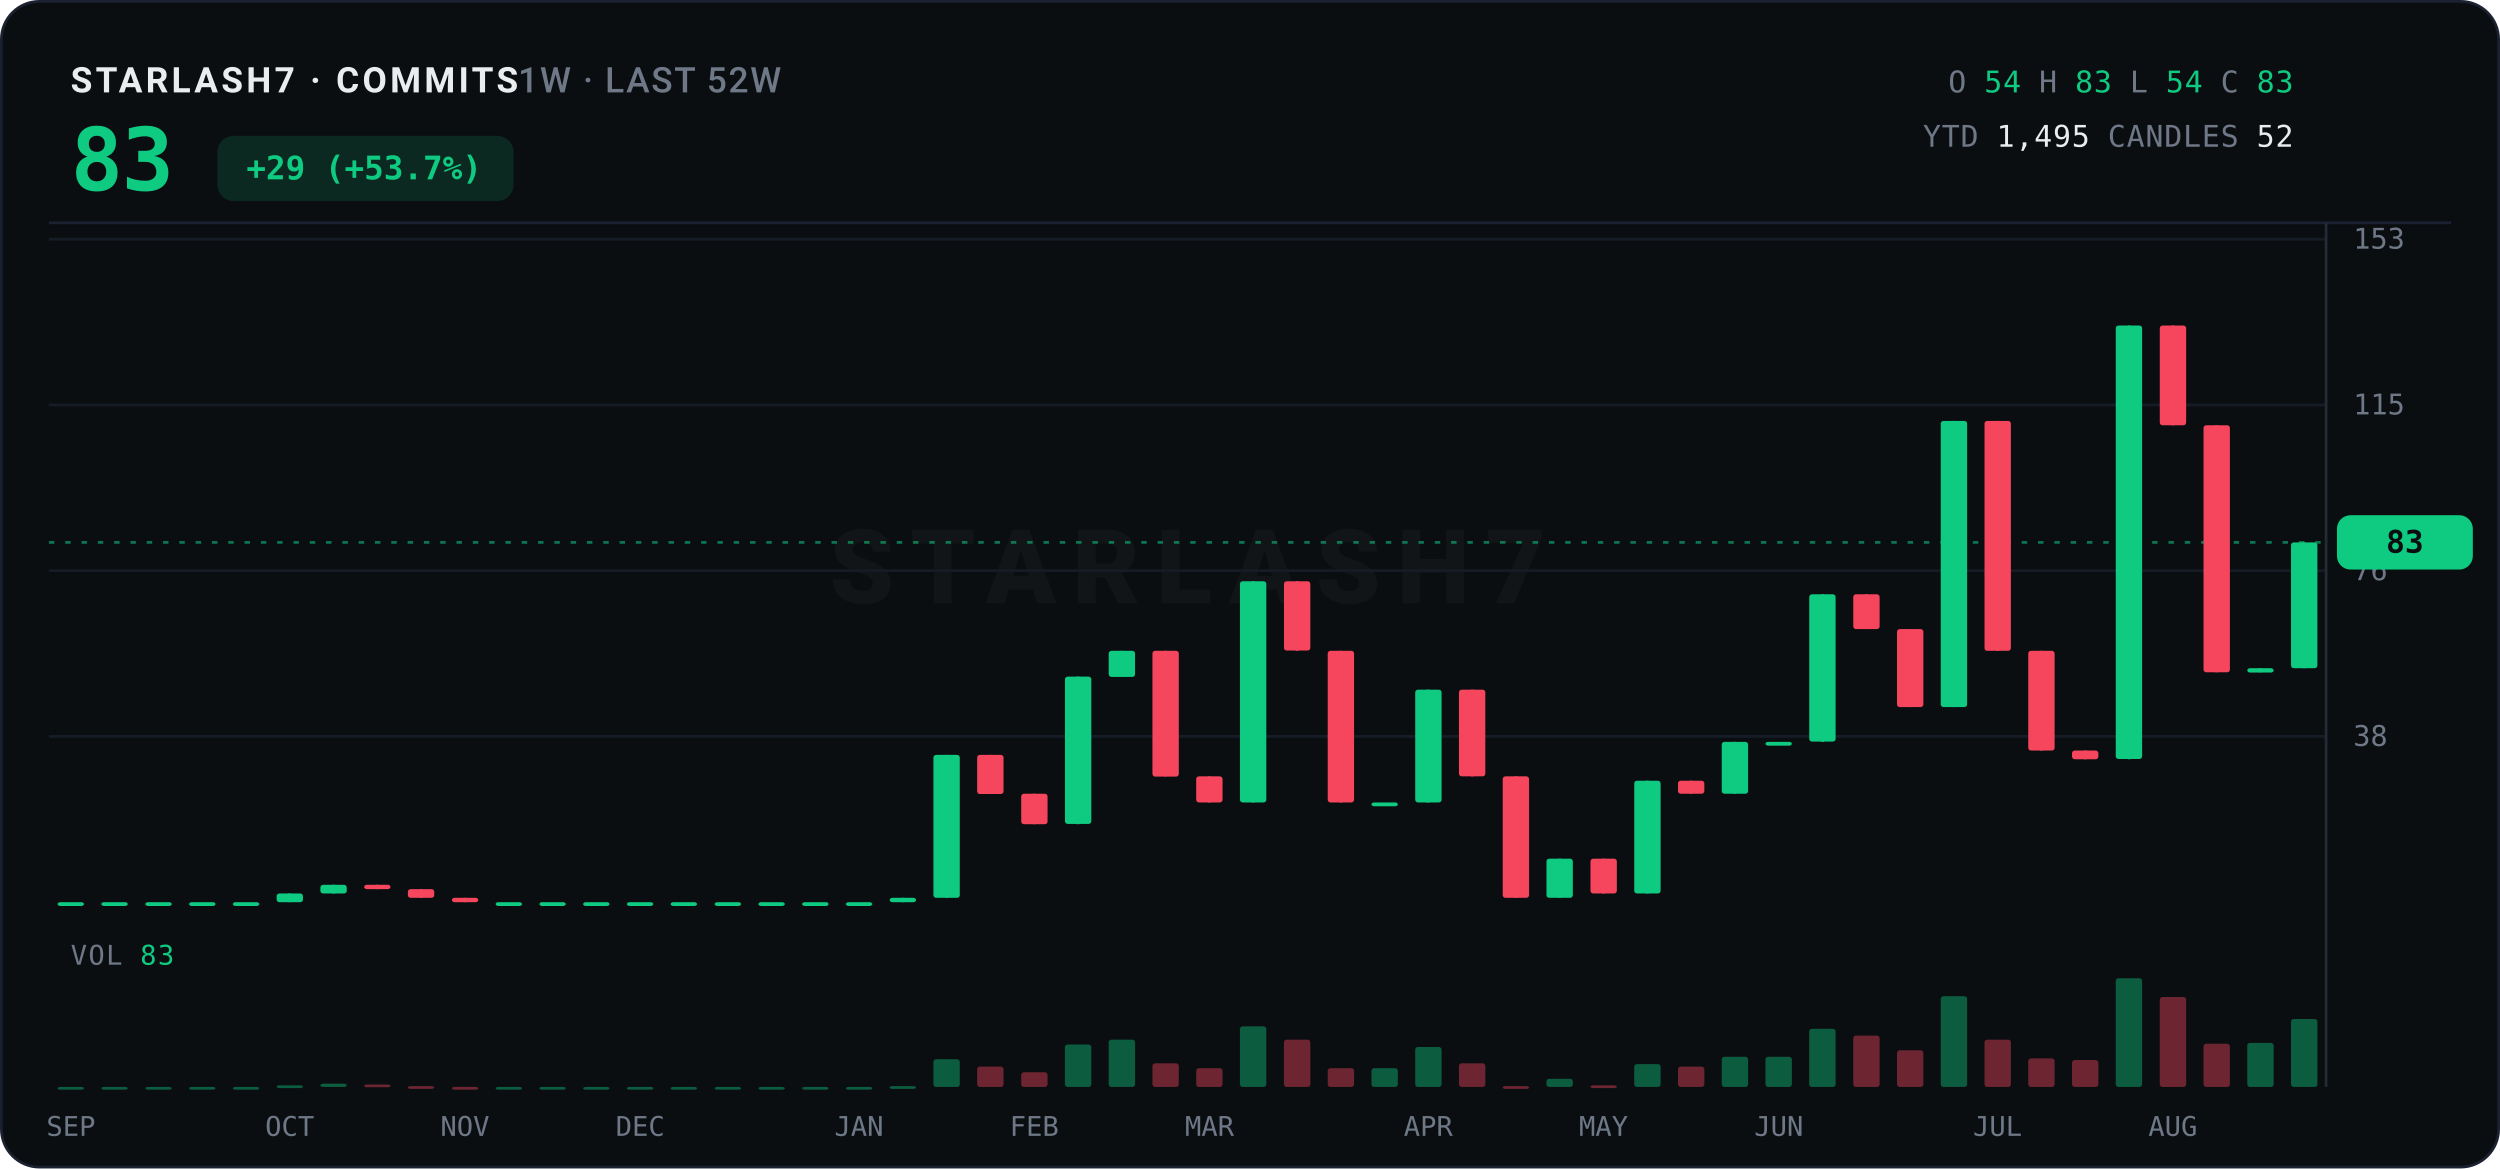
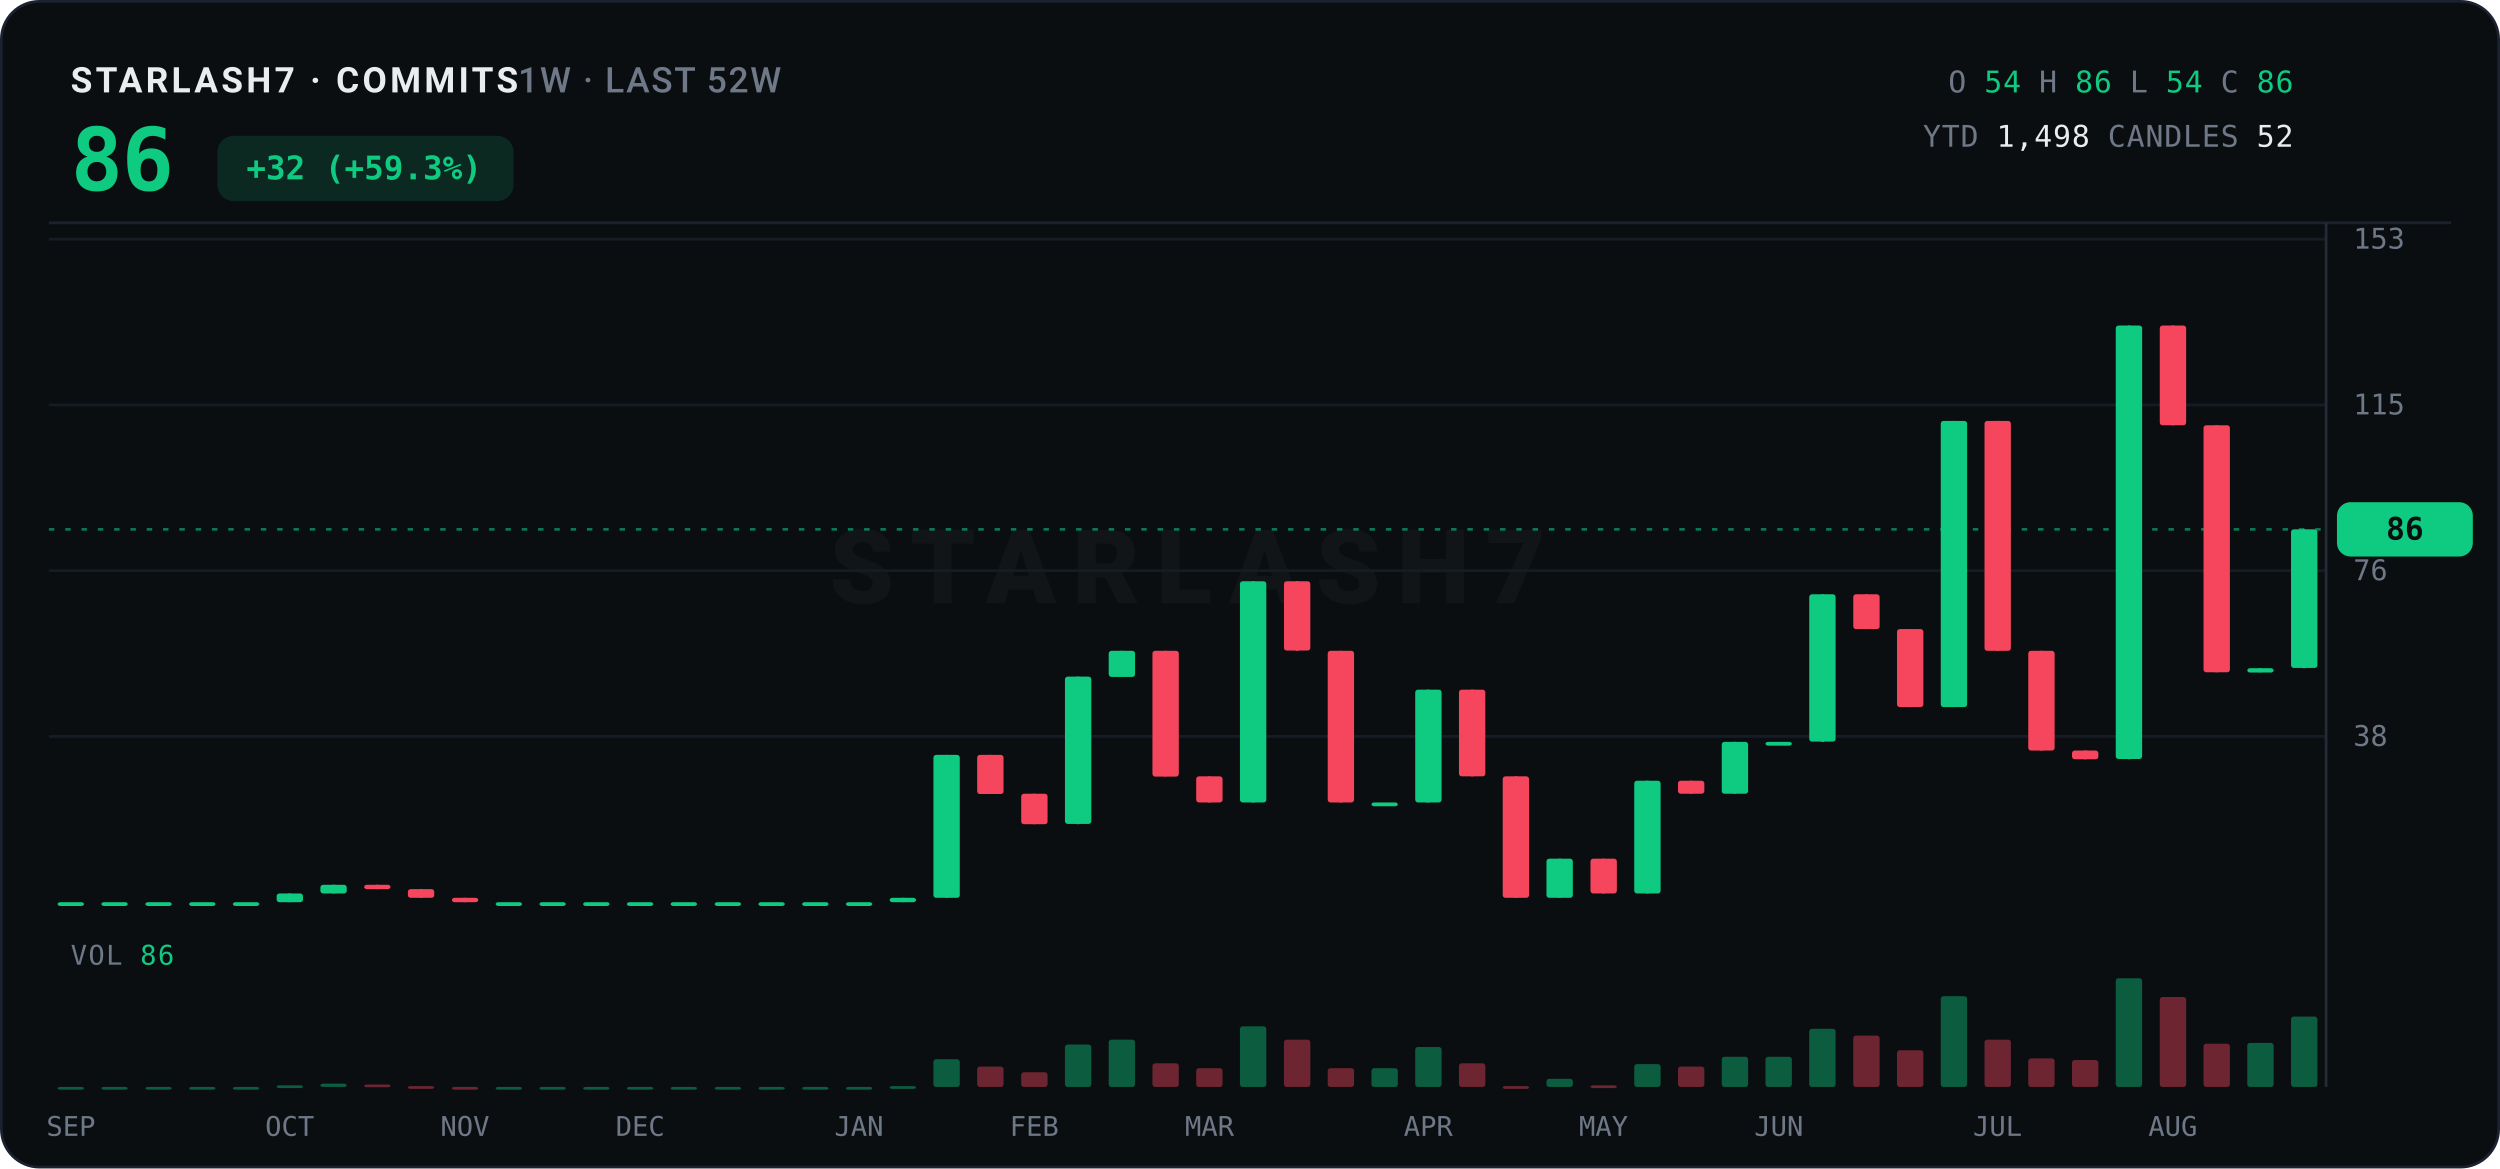
<svg xmlns="http://www.w3.org/2000/svg" width="920" height="430" viewBox="0 0 920 430">
  <rect x="0.5" y="0.5" width="919" height="429" rx="14" fill="#0B0E11" stroke="#1B2130" />
  <text x="26" y="34" font-family="ui-sans-serif,system-ui,-apple-system,'Segoe UI',Roboto,sans-serif" font-size="13" font-weight="700" letter-spacing="1.2" fill="#EAECEF">STARLASH7 · COMMITS<tspan fill="#6E7887" font-weight="500" letter-spacing="0.6">  1W · LAST 52W</tspan>
  </text>
-   <text x="26" y="70" font-family="ui-monospace,'SF Mono',SFMono-Regular,Menlo,Consolas,monospace" font-size="32" font-weight="800" fill="#0ECB81" letter-spacing="-0.5">83</text>
+   <text x="26" y="70" font-family="ui-monospace,'SF Mono',SFMono-Regular,Menlo,Consolas,monospace" font-size="32" font-weight="800" fill="#0ECB81" letter-spacing="-0.5">86</text>
  <rect x="80" y="50" width="109" height="24" rx="6" fill="#0ECB81" opacity="0.14" />
-   <text x="134" y="66" text-anchor="middle" font-family="ui-monospace,'SF Mono',SFMono-Regular,Menlo,Consolas,monospace" font-size="12" font-weight="700" fill="#0ECB81">+29 (+53.7%)</text>
+   <text x="134" y="66" text-anchor="middle" font-family="ui-monospace,'SF Mono',SFMono-Regular,Menlo,Consolas,monospace" font-size="12" font-weight="700" fill="#0ECB81">+32 (+59.3%)</text>
  <text x="844" y="34" text-anchor="end" font-family="ui-monospace,'SF Mono',SFMono-Regular,Menlo,Consolas,monospace" font-size="11" letter-spacing="0.3">
    <tspan fill="#6E7887">O</tspan>
    <tspan fill="#0ECB81">54</tspan>
    <tspan fill="#6E7887">H</tspan>
-     <tspan fill="#0ECB81">83</tspan>
+     <tspan fill="#0ECB81">86</tspan>
    <tspan fill="#6E7887">L</tspan>
    <tspan fill="#0ECB81">54</tspan>
    <tspan fill="#6E7887">C</tspan>
-     <tspan fill="#0ECB81">83</tspan>
+     <tspan fill="#0ECB81">86</tspan>
  </text>
  <text x="844" y="54" text-anchor="end" font-family="ui-monospace,'SF Mono',SFMono-Regular,Menlo,Consolas,monospace" font-size="11" letter-spacing="0.3">
    <tspan fill="#6E7887">YTD</tspan>
-     <tspan fill="#EAECEF">1,495</tspan>
+     <tspan fill="#EAECEF">1,498</tspan>
    <tspan fill="#6E7887">CANDLES</tspan>
    <tspan fill="#EAECEF">52</tspan>
  </text>
  <line x1="18" y1="82" x2="902" y2="82" stroke="#1B2130" stroke-width="1" />
  <text x="437.0" y="222.0" text-anchor="middle" font-family="ui-sans-serif,system-ui,-apple-system,'Segoe UI',Roboto,sans-serif" font-size="38" font-weight="800" letter-spacing="6" fill="#EAECEF" opacity="0.035">STARLASH7</text>
  <line x1="18" y1="271.0" x2="856" y2="271.0" stroke="#161C26" stroke-width="1" />
  <text x="866" y="274.5" font-family="ui-monospace,'SF Mono',SFMono-Regular,Menlo,Consolas,monospace" font-size="10.5" fill="#6E7887">38</text>
  <line x1="18" y1="210.0" x2="856" y2="210.0" stroke="#161C26" stroke-width="1" />
  <text x="866" y="213.5" font-family="ui-monospace,'SF Mono',SFMono-Regular,Menlo,Consolas,monospace" font-size="10.5" fill="#6E7887">76</text>
  <line x1="18" y1="149.0" x2="856" y2="149.0" stroke="#161C26" stroke-width="1" />
  <text x="866" y="152.5" font-family="ui-monospace,'SF Mono',SFMono-Regular,Menlo,Consolas,monospace" font-size="10.5" fill="#6E7887">115</text>
  <line x1="18" y1="88.0" x2="856" y2="88.0" stroke="#161C26" stroke-width="1" />
  <text x="866" y="91.5" font-family="ui-monospace,'SF Mono',SFMono-Regular,Menlo,Consolas,monospace" font-size="10.5" fill="#6E7887">153</text>
  <line x1="856" y1="82" x2="856" y2="400" stroke="#242B38" stroke-width="1" />
-   <line x1="18" y1="199.6" x2="856" y2="199.6" stroke="#0ECB81" stroke-width="1" stroke-dasharray="2 4" opacity="0.55" />
-   <rect x="860" y="189.6" width="50" height="20" rx="5" fill="#0ECB81" />
-   <text x="885.0" y="203.4" text-anchor="middle" font-family="ui-monospace,'SF Mono',SFMono-Regular,Menlo,Consolas,monospace" font-size="11.5" font-weight="800" fill="#0B0E11">83</text>
+   <line x1="18" y1="194.8" x2="856" y2="194.8" stroke="#0ECB81" stroke-width="1" stroke-dasharray="2 4" opacity="0.55" />
+   <rect x="860" y="184.8" width="50" height="20" rx="5" fill="#0ECB81" />
+   <text x="885.0" y="198.6" text-anchor="middle" font-family="ui-monospace,'SF Mono',SFMono-Regular,Menlo,Consolas,monospace" font-size="11.5" font-weight="800" fill="#0B0E11">86</text>
  <line x1="26.1" y1="332.0" x2="26.1" y2="332.0" stroke="#0ECB81" stroke-width="1" />
  <rect x="21.2" y="332.0" width="9.7" height="1.4" rx="1" fill="#0ECB81" />
  <line x1="42.2" y1="332.0" x2="42.2" y2="332.0" stroke="#0ECB81" stroke-width="1" />
  <rect x="37.3" y="332.0" width="9.7" height="1.4" rx="1" fill="#0ECB81" />
  <line x1="58.3" y1="332.0" x2="58.3" y2="332.0" stroke="#0ECB81" stroke-width="1" />
  <rect x="53.5" y="332.0" width="9.7" height="1.4" rx="1" fill="#0ECB81" />
  <line x1="74.4" y1="332.0" x2="74.4" y2="332.0" stroke="#0ECB81" stroke-width="1" />
  <rect x="69.6" y="332.0" width="9.7" height="1.4" rx="1" fill="#0ECB81" />
  <line x1="90.5" y1="332.0" x2="90.5" y2="332.0" stroke="#0ECB81" stroke-width="1" />
  <rect x="85.7" y="332.0" width="9.7" height="1.4" rx="1" fill="#0ECB81" />
  <line x1="106.6" y1="328.8" x2="106.6" y2="332.0" stroke="#0ECB81" stroke-width="1" />
  <rect x="101.8" y="328.8" width="9.7" height="3.2" rx="1" fill="#0ECB81" />
  <line x1="122.8" y1="325.6" x2="122.8" y2="328.8" stroke="#0ECB81" stroke-width="1" />
  <rect x="117.9" y="325.6" width="9.7" height="3.2" rx="1" fill="#0ECB81" />
  <line x1="138.9" y1="325.6" x2="138.9" y2="327.2" stroke="#F6465D" stroke-width="1" />
  <rect x="134.0" y="325.6" width="9.7" height="1.6" rx="1" fill="#F6465D" />
  <line x1="155.0" y1="327.2" x2="155.0" y2="330.4" stroke="#F6465D" stroke-width="1" />
  <rect x="150.1" y="327.2" width="9.7" height="3.2" rx="1" fill="#F6465D" />
  <line x1="171.1" y1="330.4" x2="171.1" y2="332.0" stroke="#F6465D" stroke-width="1" />
  <rect x="166.3" y="330.4" width="9.7" height="1.6" rx="1" fill="#F6465D" />
  <line x1="187.2" y1="332.0" x2="187.2" y2="332.0" stroke="#0ECB81" stroke-width="1" />
  <rect x="182.4" y="332.0" width="9.7" height="1.4" rx="1" fill="#0ECB81" />
  <line x1="203.3" y1="332.0" x2="203.3" y2="332.0" stroke="#0ECB81" stroke-width="1" />
  <rect x="198.5" y="332.0" width="9.7" height="1.4" rx="1" fill="#0ECB81" />
  <line x1="219.4" y1="332.0" x2="219.4" y2="332.0" stroke="#0ECB81" stroke-width="1" />
  <rect x="214.6" y="332.0" width="9.7" height="1.4" rx="1" fill="#0ECB81" />
  <line x1="235.6" y1="332.0" x2="235.6" y2="332.0" stroke="#0ECB81" stroke-width="1" />
  <rect x="230.7" y="332.0" width="9.7" height="1.4" rx="1" fill="#0ECB81" />
  <line x1="251.7" y1="332.0" x2="251.7" y2="332.0" stroke="#0ECB81" stroke-width="1" />
  <rect x="246.8" y="332.0" width="9.7" height="1.4" rx="1" fill="#0ECB81" />
  <line x1="267.8" y1="332.0" x2="267.8" y2="332.0" stroke="#0ECB81" stroke-width="1" />
  <rect x="263.0" y="332.0" width="9.7" height="1.4" rx="1" fill="#0ECB81" />
  <line x1="283.9" y1="332.0" x2="283.9" y2="332.0" stroke="#0ECB81" stroke-width="1" />
  <rect x="279.1" y="332.0" width="9.7" height="1.4" rx="1" fill="#0ECB81" />
  <line x1="300.0" y1="332.0" x2="300.0" y2="332.0" stroke="#0ECB81" stroke-width="1" />
  <rect x="295.2" y="332.0" width="9.7" height="1.4" rx="1" fill="#0ECB81" />
  <line x1="316.1" y1="332.0" x2="316.1" y2="332.0" stroke="#0ECB81" stroke-width="1" />
  <rect x="311.3" y="332.0" width="9.7" height="1.4" rx="1" fill="#0ECB81" />
  <line x1="332.3" y1="330.4" x2="332.3" y2="332.0" stroke="#0ECB81" stroke-width="1" />
  <rect x="327.4" y="330.4" width="9.7" height="1.6" rx="1" fill="#0ECB81" />
  <line x1="348.4" y1="277.8" x2="348.4" y2="330.4" stroke="#0ECB81" stroke-width="1" />
  <rect x="343.5" y="277.8" width="9.7" height="52.6" rx="1" fill="#0ECB81" />
  <line x1="364.5" y1="277.8" x2="364.5" y2="292.1" stroke="#F6465D" stroke-width="1" />
  <rect x="359.6" y="277.8" width="9.7" height="14.4" rx="1" fill="#F6465D" />
  <line x1="380.6" y1="292.1" x2="380.6" y2="303.3" stroke="#F6465D" stroke-width="1" />
  <rect x="375.8" y="292.1" width="9.7" height="11.2" rx="1" fill="#F6465D" />
  <line x1="396.7" y1="249.0" x2="396.7" y2="303.3" stroke="#0ECB81" stroke-width="1" />
  <rect x="391.9" y="249.0" width="9.7" height="54.2" rx="1" fill="#0ECB81" />
  <line x1="412.8" y1="239.5" x2="412.8" y2="249.0" stroke="#0ECB81" stroke-width="1" />
  <rect x="408.0" y="239.5" width="9.7" height="9.6" rx="1" fill="#0ECB81" />
  <line x1="428.9" y1="239.5" x2="428.9" y2="285.7" stroke="#F6465D" stroke-width="1" />
  <rect x="424.1" y="239.5" width="9.7" height="46.3" rx="1" fill="#F6465D" />
  <line x1="445.1" y1="285.7" x2="445.1" y2="295.3" stroke="#F6465D" stroke-width="1" />
  <rect x="440.2" y="285.7" width="9.7" height="9.6" rx="1" fill="#F6465D" />
  <line x1="461.2" y1="213.9" x2="461.2" y2="295.3" stroke="#0ECB81" stroke-width="1" />
  <rect x="456.3" y="213.9" width="9.7" height="81.4" rx="1" fill="#0ECB81" />
  <line x1="477.3" y1="213.9" x2="477.3" y2="239.5" stroke="#F6465D" stroke-width="1" />
  <rect x="472.5" y="213.9" width="9.7" height="25.5" rx="1" fill="#F6465D" />
  <line x1="493.4" y1="239.5" x2="493.4" y2="295.3" stroke="#F6465D" stroke-width="1" />
  <rect x="488.6" y="239.5" width="9.7" height="55.8" rx="1" fill="#F6465D" />
  <line x1="509.5" y1="295.3" x2="509.5" y2="295.3" stroke="#0ECB81" stroke-width="1" />
  <rect x="504.7" y="295.3" width="9.7" height="1.4" rx="1" fill="#0ECB81" />
  <line x1="525.6" y1="253.8" x2="525.6" y2="295.3" stroke="#0ECB81" stroke-width="1" />
  <rect x="520.8" y="253.8" width="9.7" height="41.5" rx="1" fill="#0ECB81" />
  <line x1="541.8" y1="253.8" x2="541.8" y2="285.7" stroke="#F6465D" stroke-width="1" />
  <rect x="536.9" y="253.8" width="9.7" height="31.9" rx="1" fill="#F6465D" />
  <line x1="557.9" y1="285.7" x2="557.9" y2="330.4" stroke="#F6465D" stroke-width="1" />
  <rect x="553.0" y="285.7" width="9.7" height="44.7" rx="1" fill="#F6465D" />
  <line x1="574.0" y1="316.0" x2="574.0" y2="330.4" stroke="#0ECB81" stroke-width="1" />
  <rect x="569.1" y="316.0" width="9.7" height="14.4" rx="1" fill="#0ECB81" />
  <line x1="590.1" y1="316.0" x2="590.1" y2="328.8" stroke="#F6465D" stroke-width="1" />
  <rect x="585.3" y="316.0" width="9.7" height="12.8" rx="1" fill="#F6465D" />
  <line x1="606.2" y1="287.3" x2="606.2" y2="328.8" stroke="#0ECB81" stroke-width="1" />
  <rect x="601.4" y="287.3" width="9.7" height="41.5" rx="1" fill="#0ECB81" />
  <line x1="622.3" y1="287.3" x2="622.3" y2="292.1" stroke="#F6465D" stroke-width="1" />
  <rect x="617.5" y="287.3" width="9.7" height="4.8" rx="1" fill="#F6465D" />
  <line x1="638.4" y1="273.0" x2="638.4" y2="292.1" stroke="#0ECB81" stroke-width="1" />
  <rect x="633.6" y="273.0" width="9.7" height="19.1" rx="1" fill="#0ECB81" />
  <line x1="654.6" y1="273.0" x2="654.6" y2="273.0" stroke="#0ECB81" stroke-width="1" />
  <rect x="649.7" y="273.0" width="9.7" height="1.4" rx="1" fill="#0ECB81" />
  <line x1="670.7" y1="218.7" x2="670.7" y2="273.0" stroke="#0ECB81" stroke-width="1" />
  <rect x="665.8" y="218.7" width="9.7" height="54.2" rx="1" fill="#0ECB81" />
  <line x1="686.8" y1="218.7" x2="686.8" y2="231.5" stroke="#F6465D" stroke-width="1" />
  <rect x="682.0" y="218.7" width="9.7" height="12.8" rx="1" fill="#F6465D" />
  <line x1="702.9" y1="231.5" x2="702.9" y2="260.2" stroke="#F6465D" stroke-width="1" />
  <rect x="698.1" y="231.5" width="9.7" height="28.7" rx="1" fill="#F6465D" />
  <line x1="719.0" y1="154.9" x2="719.0" y2="260.2" stroke="#0ECB81" stroke-width="1" />
  <rect x="714.2" y="154.9" width="9.7" height="105.3" rx="1" fill="#0ECB81" />
  <line x1="735.1" y1="154.9" x2="735.1" y2="239.5" stroke="#F6465D" stroke-width="1" />
  <rect x="730.3" y="154.9" width="9.7" height="84.6" rx="1" fill="#F6465D" />
  <line x1="751.2" y1="239.5" x2="751.2" y2="276.2" stroke="#F6465D" stroke-width="1" />
  <rect x="746.4" y="239.5" width="9.7" height="36.7" rx="1" fill="#F6465D" />
  <line x1="767.4" y1="276.2" x2="767.4" y2="279.4" stroke="#F6465D" stroke-width="1" />
  <rect x="762.5" y="276.2" width="9.7" height="3.2" rx="1" fill="#F6465D" />
  <line x1="783.5" y1="119.8" x2="783.5" y2="279.4" stroke="#0ECB81" stroke-width="1" />
  <rect x="778.6" y="119.8" width="9.7" height="159.5" rx="1" fill="#0ECB81" />
  <line x1="799.6" y1="119.8" x2="799.6" y2="156.5" stroke="#F6465D" stroke-width="1" />
  <rect x="794.8" y="119.8" width="9.7" height="36.7" rx="1" fill="#F6465D" />
  <line x1="815.7" y1="156.5" x2="815.7" y2="247.4" stroke="#F6465D" stroke-width="1" />
  <rect x="810.9" y="156.5" width="9.7" height="90.9" rx="1" fill="#F6465D" />
  <line x1="831.8" y1="245.9" x2="831.8" y2="247.4" stroke="#0ECB81" stroke-width="1" />
  <rect x="827.0" y="245.9" width="9.7" height="1.6" rx="1" fill="#0ECB81" />
-   <line x1="847.9" y1="199.6" x2="847.9" y2="245.9" stroke="#0ECB81" stroke-width="1" />
-   <rect x="843.1" y="199.6" width="9.7" height="46.3" rx="1" fill="#0ECB81" />
-   <text x="26" y="355" font-family="ui-monospace,'SF Mono',SFMono-Regular,Menlo,Consolas,monospace" font-size="10" letter-spacing="0.5" fill="#6E7887">VOL <tspan fill="#0ECB81">83</tspan>
+   <line x1="847.9" y1="194.8" x2="847.9" y2="245.9" stroke="#0ECB81" stroke-width="1" />
+   <rect x="843.1" y="194.8" width="9.7" height="51.0" rx="1" fill="#0ECB81" />
+   <text x="26" y="355" font-family="ui-monospace,'SF Mono',SFMono-Regular,Menlo,Consolas,monospace" font-size="10" letter-spacing="0.5" fill="#6E7887">VOL <tspan fill="#0ECB81">86</tspan>
  </text>
  <rect x="21.2" y="400.0" width="9.7" height="1.0" rx="1" fill="#0ECB81" opacity="0.42" />
  <rect x="37.3" y="400.0" width="9.7" height="1.0" rx="1" fill="#0ECB81" opacity="0.42" />
  <rect x="53.5" y="400.0" width="9.7" height="1.0" rx="1" fill="#0ECB81" opacity="0.42" />
  <rect x="69.6" y="400.0" width="9.7" height="1.0" rx="1" fill="#0ECB81" opacity="0.42" />
  <rect x="85.7" y="400.0" width="9.7" height="1.0" rx="1" fill="#0ECB81" opacity="0.42" />
  <rect x="101.8" y="399.4" width="9.7" height="1.0" rx="1" fill="#0ECB81" opacity="0.42" />
  <rect x="117.9" y="398.8" width="9.7" height="1.2" rx="1" fill="#0ECB81" opacity="0.42" />
  <rect x="134.0" y="399.1" width="9.7" height="1.0" rx="1" fill="#F6465D" opacity="0.42" />
  <rect x="150.1" y="399.7" width="9.7" height="1.0" rx="1" fill="#F6465D" opacity="0.42" />
  <rect x="166.3" y="400.0" width="9.7" height="1.0" rx="1" fill="#F6465D" opacity="0.42" />
  <rect x="182.4" y="400.0" width="9.7" height="1.0" rx="1" fill="#0ECB81" opacity="0.42" />
  <rect x="198.5" y="400.0" width="9.7" height="1.0" rx="1" fill="#0ECB81" opacity="0.42" />
  <rect x="214.6" y="400.0" width="9.7" height="1.0" rx="1" fill="#0ECB81" opacity="0.42" />
  <rect x="230.7" y="400.0" width="9.7" height="1.0" rx="1" fill="#0ECB81" opacity="0.42" />
  <rect x="246.8" y="400.0" width="9.7" height="1.0" rx="1" fill="#0ECB81" opacity="0.42" />
  <rect x="263.0" y="400.0" width="9.7" height="1.0" rx="1" fill="#0ECB81" opacity="0.42" />
  <rect x="279.1" y="400.0" width="9.7" height="1.0" rx="1" fill="#0ECB81" opacity="0.42" />
  <rect x="295.2" y="400.0" width="9.7" height="1.0" rx="1" fill="#0ECB81" opacity="0.42" />
  <rect x="311.3" y="400.0" width="9.7" height="1.0" rx="1" fill="#0ECB81" opacity="0.42" />
  <rect x="327.4" y="399.7" width="9.7" height="1.0" rx="1" fill="#0ECB81" opacity="0.42" />
  <rect x="343.5" y="389.8" width="9.7" height="10.2" rx="1" fill="#0ECB81" opacity="0.42" />
  <rect x="359.6" y="392.5" width="9.7" height="7.5" rx="1" fill="#F6465D" opacity="0.42" />
  <rect x="375.8" y="394.6" width="9.7" height="5.4" rx="1" fill="#F6465D" opacity="0.42" />
  <rect x="391.9" y="384.4" width="9.7" height="15.6" rx="1" fill="#0ECB81" opacity="0.42" />
  <rect x="408.0" y="382.6" width="9.7" height="17.4" rx="1" fill="#0ECB81" opacity="0.42" />
  <rect x="424.1" y="391.3" width="9.7" height="8.7" rx="1" fill="#F6465D" opacity="0.42" />
  <rect x="440.2" y="393.1" width="9.7" height="6.9" rx="1" fill="#F6465D" opacity="0.42" />
  <rect x="456.3" y="377.7" width="9.7" height="22.3" rx="1" fill="#0ECB81" opacity="0.42" />
  <rect x="472.5" y="382.6" width="9.7" height="17.4" rx="1" fill="#F6465D" opacity="0.42" />
  <rect x="488.6" y="393.1" width="9.7" height="6.9" rx="1" fill="#F6465D" opacity="0.42" />
  <rect x="504.7" y="393.1" width="9.7" height="6.9" rx="1" fill="#0ECB81" opacity="0.42" />
  <rect x="520.8" y="385.3" width="9.7" height="14.7" rx="1" fill="#0ECB81" opacity="0.42" />
  <rect x="536.9" y="391.3" width="9.7" height="8.7" rx="1" fill="#F6465D" opacity="0.42" />
  <rect x="553.0" y="399.7" width="9.7" height="1.0" rx="1" fill="#F6465D" opacity="0.42" />
  <rect x="569.1" y="397.0" width="9.7" height="3.0" rx="1" fill="#0ECB81" opacity="0.42" />
  <rect x="585.3" y="399.4" width="9.7" height="1.0" rx="1" fill="#F6465D" opacity="0.42" />
  <rect x="601.4" y="391.6" width="9.7" height="8.4" rx="1" fill="#0ECB81" opacity="0.42" />
  <rect x="617.5" y="392.5" width="9.7" height="7.5" rx="1" fill="#F6465D" opacity="0.42" />
  <rect x="633.6" y="388.9" width="9.7" height="11.1" rx="1" fill="#0ECB81" opacity="0.42" />
  <rect x="649.7" y="388.9" width="9.7" height="11.1" rx="1" fill="#0ECB81" opacity="0.42" />
  <rect x="665.8" y="378.6" width="9.7" height="21.4" rx="1" fill="#0ECB81" opacity="0.42" />
  <rect x="682.0" y="381.1" width="9.7" height="18.9" rx="1" fill="#F6465D" opacity="0.42" />
  <rect x="698.1" y="386.5" width="9.7" height="13.5" rx="1" fill="#F6465D" opacity="0.42" />
  <rect x="714.2" y="366.6" width="9.7" height="33.4" rx="1" fill="#0ECB81" opacity="0.42" />
  <rect x="730.3" y="382.6" width="9.7" height="17.4" rx="1" fill="#F6465D" opacity="0.42" />
  <rect x="746.4" y="389.5" width="9.7" height="10.5" rx="1" fill="#F6465D" opacity="0.42" />
  <rect x="762.5" y="390.1" width="9.7" height="9.9" rx="1" fill="#F6465D" opacity="0.42" />
  <rect x="778.6" y="360.0" width="9.7" height="40.0" rx="1" fill="#0ECB81" opacity="0.42" />
  <rect x="794.8" y="366.9" width="9.7" height="33.1" rx="1" fill="#F6465D" opacity="0.42" />
  <rect x="810.9" y="384.1" width="9.7" height="15.9" rx="1" fill="#F6465D" opacity="0.42" />
  <rect x="827.0" y="383.8" width="9.7" height="16.2" rx="1" fill="#0ECB81" opacity="0.42" />
-   <rect x="843.1" y="375.0" width="9.7" height="25.0" rx="1" fill="#0ECB81" opacity="0.42" />
+   <rect x="843.1" y="374.1" width="9.7" height="25.9" rx="1" fill="#0ECB81" opacity="0.42" />
  <text x="26.1" y="418" text-anchor="middle" font-family="ui-monospace,'SF Mono',SFMono-Regular,Menlo,Consolas,monospace" font-size="10" fill="#6E7887">SEP</text>
  <text x="106.6" y="418" text-anchor="middle" font-family="ui-monospace,'SF Mono',SFMono-Regular,Menlo,Consolas,monospace" font-size="10" fill="#6E7887">OCT</text>
  <text x="171.1" y="418" text-anchor="middle" font-family="ui-monospace,'SF Mono',SFMono-Regular,Menlo,Consolas,monospace" font-size="10" fill="#6E7887">NOV</text>
  <text x="235.6" y="418" text-anchor="middle" font-family="ui-monospace,'SF Mono',SFMono-Regular,Menlo,Consolas,monospace" font-size="10" fill="#6E7887">DEC</text>
  <text x="316.1" y="418" text-anchor="middle" font-family="ui-monospace,'SF Mono',SFMono-Regular,Menlo,Consolas,monospace" font-size="10" fill="#6E7887">JAN</text>
  <text x="380.6" y="418" text-anchor="middle" font-family="ui-monospace,'SF Mono',SFMono-Regular,Menlo,Consolas,monospace" font-size="10" fill="#6E7887">FEB</text>
  <text x="445.1" y="418" text-anchor="middle" font-family="ui-monospace,'SF Mono',SFMono-Regular,Menlo,Consolas,monospace" font-size="10" fill="#6E7887">MAR</text>
  <text x="525.6" y="418" text-anchor="middle" font-family="ui-monospace,'SF Mono',SFMono-Regular,Menlo,Consolas,monospace" font-size="10" fill="#6E7887">APR</text>
  <text x="590.1" y="418" text-anchor="middle" font-family="ui-monospace,'SF Mono',SFMono-Regular,Menlo,Consolas,monospace" font-size="10" fill="#6E7887">MAY</text>
  <text x="654.6" y="418" text-anchor="middle" font-family="ui-monospace,'SF Mono',SFMono-Regular,Menlo,Consolas,monospace" font-size="10" fill="#6E7887">JUN</text>
  <text x="735.1" y="418" text-anchor="middle" font-family="ui-monospace,'SF Mono',SFMono-Regular,Menlo,Consolas,monospace" font-size="10" fill="#6E7887">JUL</text>
  <text x="799.6" y="418" text-anchor="middle" font-family="ui-monospace,'SF Mono',SFMono-Regular,Menlo,Consolas,monospace" font-size="10" fill="#6E7887">AUG</text>
</svg>
